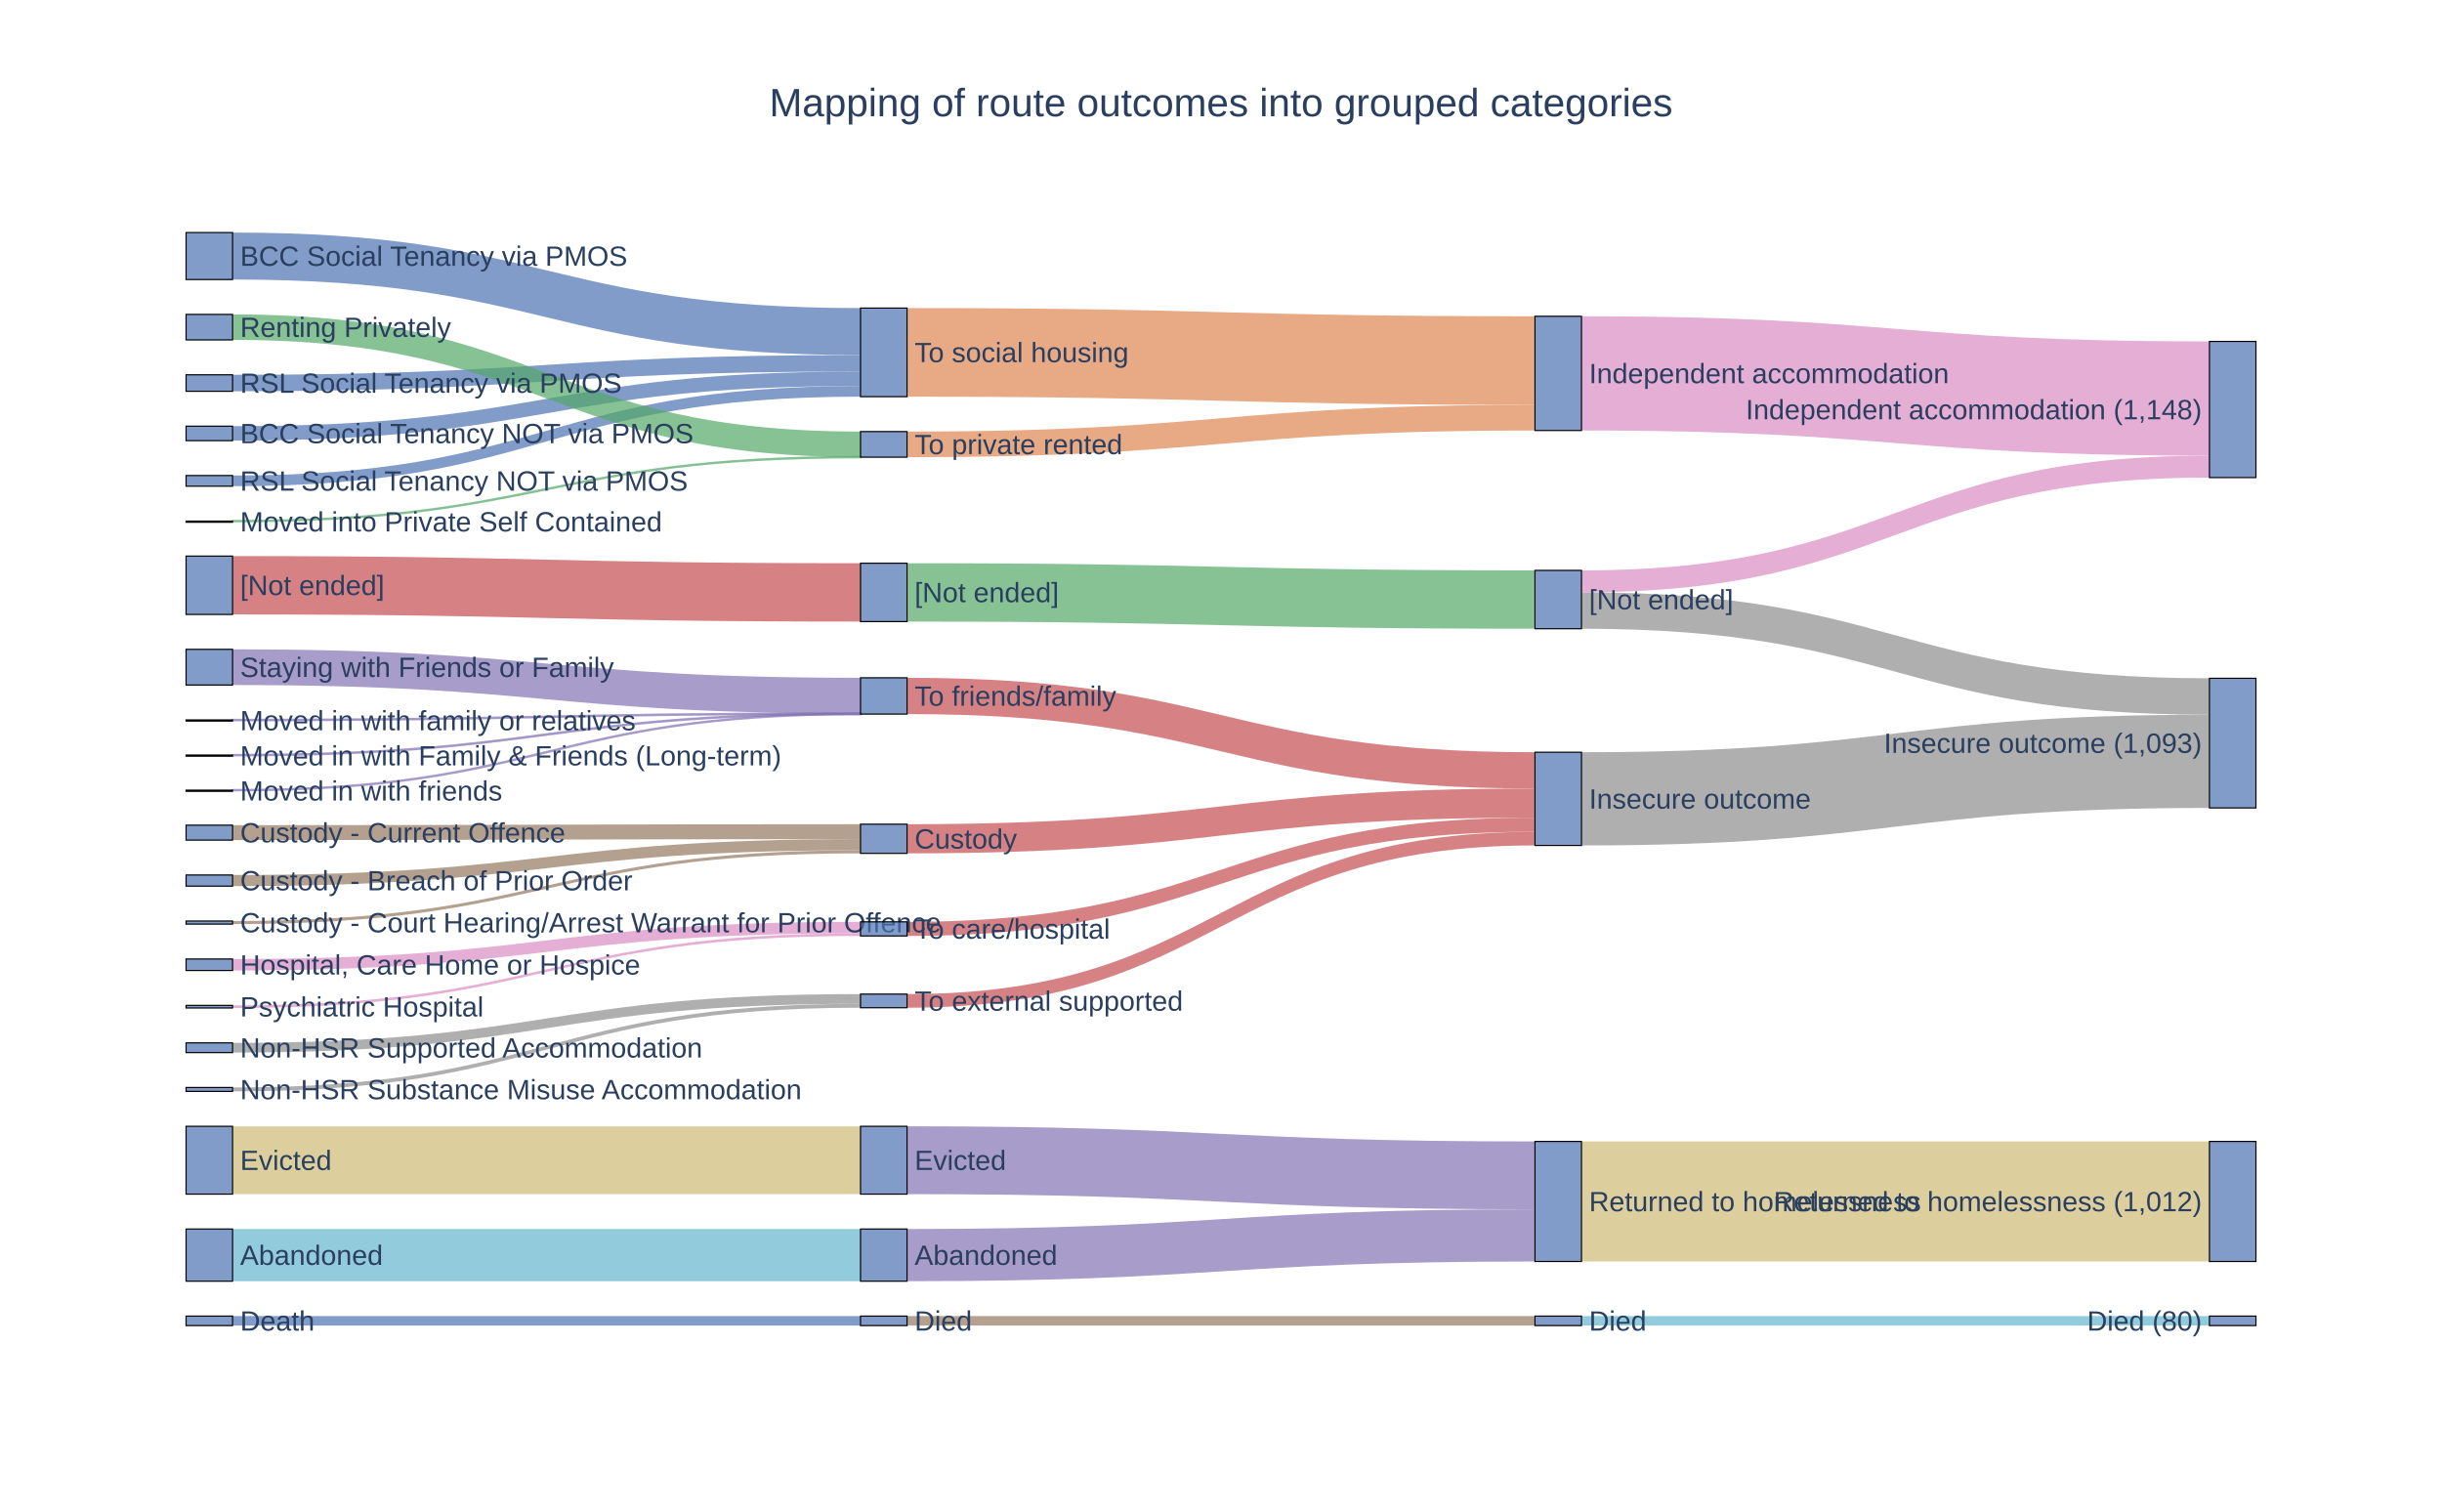
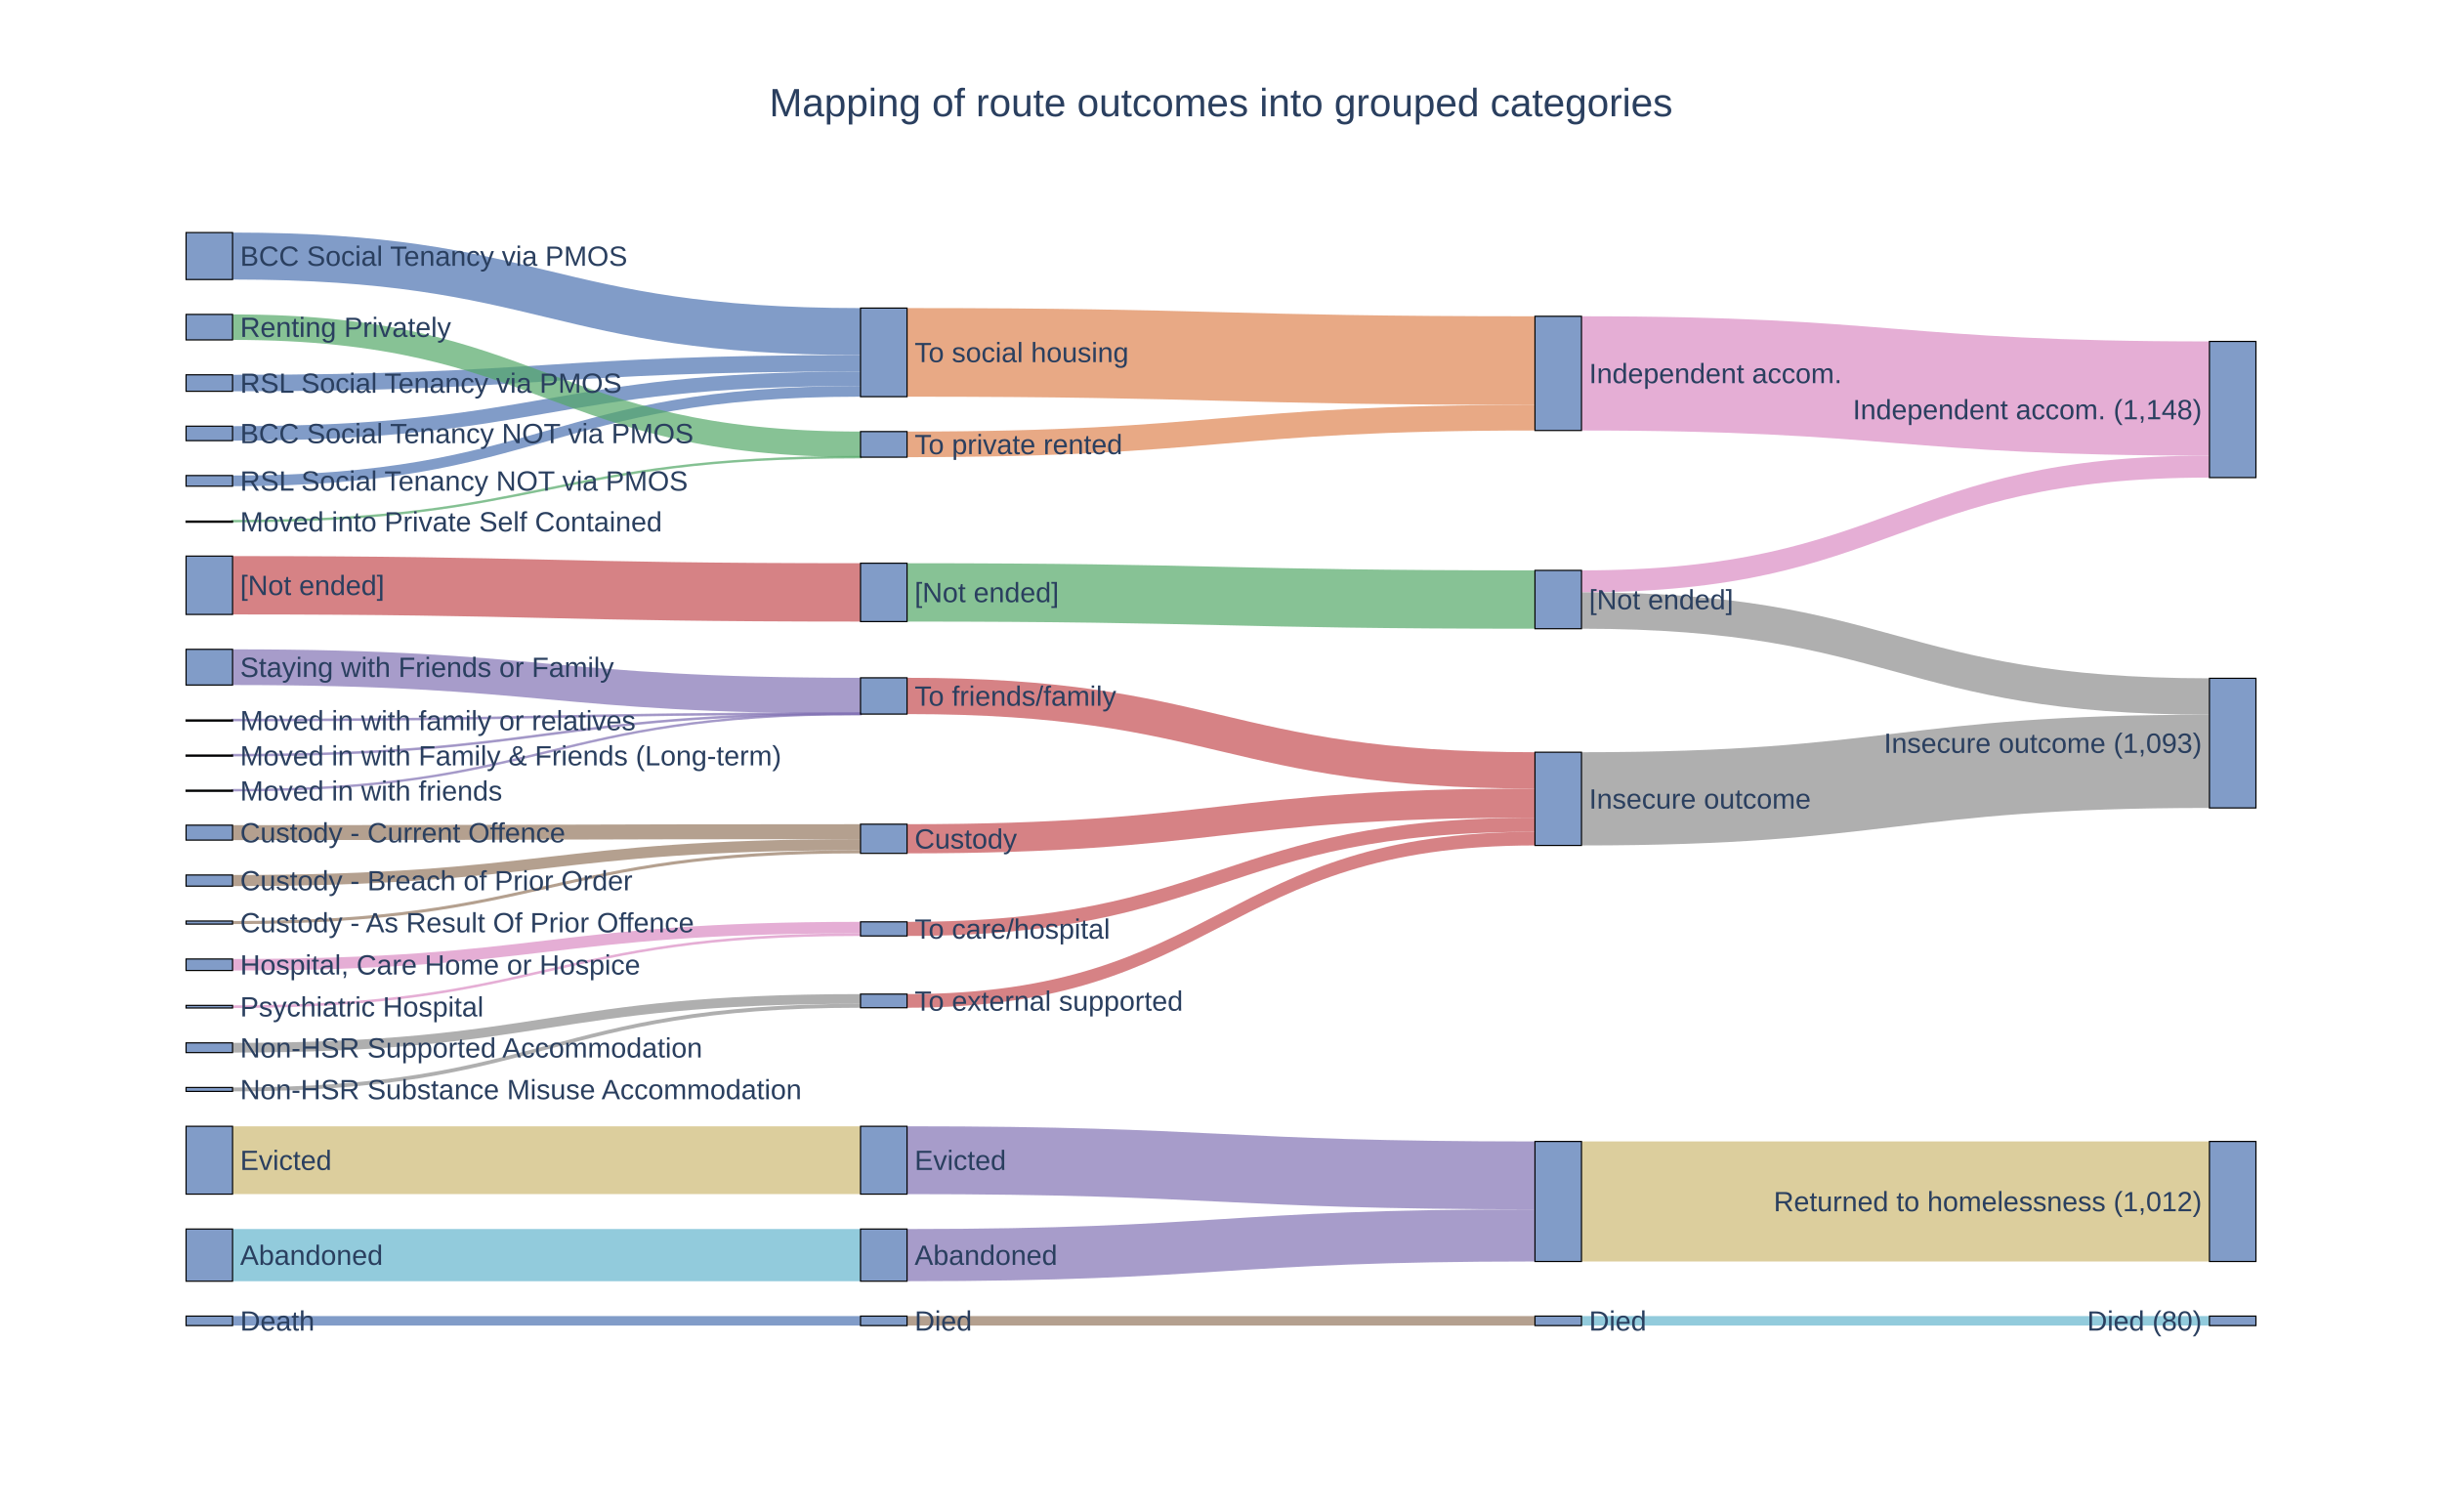
<svg xmlns="http://www.w3.org/2000/svg" class="main-svg" width="1050" height="650" style="" viewBox="0 0 1050 650">
  <rect x="0" y="0" width="1050" height="650" style="fill: rgb(255, 255, 255); fill-opacity: 1;" />
-   <defs id="defs-b7b922">
+   <defs id="defs-9589d2">
    <g class="clips" />
    <g class="gradients" />
    <g class="patterns" />
  </defs>
  <g class="bglayer" />
  <g class="layer-below">
    <g class="imagelayer" />
    <g class="shapelayer" />
  </g>
  <g class="cartesianlayer" />
  <g class="polarlayer" />
  <g class="smithlayer" />
  <g class="ternarylayer" />
  <g class="geolayer" />
  <g class="funnelarealayer" />
  <g class="pielayer" />
  <g class="iciclelayer" />
  <g class="treemaplayer" />
  <g class="sunburstlayer" />
  <g class="glimages" />
  <g class="sankey" transform="translate(80,100)matrix(1 0 0 1 0 0)" style="box-sizing: content-box; position: absolute; left: 0px; shape-rendering: geometricprecision; pointer-events: none;">
    <g class="sankey-links" style="fill: none;">
      <path class="sankey-link" d="M20,4.263256414560601e-14C155,4.263256414560601e-14 155,32.47 290,32.47L290,52.668C155,52.668 155,20.198 20,20.198Z" style="stroke: rgb(68, 68, 68); stroke-opacity: 1; fill: rgb(76, 114, 177); fill-opacity: 0.7; stroke-width: 0; opacity: 1;" />
      <path class="sankey-link" d="M20,61.164C155,61.164 155,52.668 290,52.668L290,59.758C155,59.758 155,68.254 20,68.254Z" style="stroke: rgb(68, 68, 68); stroke-opacity: 1; fill: rgb(76, 114, 177); fill-opacity: 0.7; stroke-width: 0; opacity: 1;" />
      <path class="sankey-link" d="M20,83.254C155,83.254 155,59.758 290,59.758L290,65.981C155,65.981 155,89.476 20,89.476Z" style="stroke: rgb(68, 68, 68); stroke-opacity: 1; fill: rgb(76, 114, 177); fill-opacity: 0.7; stroke-width: 0; opacity: 1;" />
      <path class="sankey-link" d="M20,104.476C155,104.476 155,65.981 290,65.981L290,70.571C155,70.571 155,109.067 20,109.067Z" style="stroke: rgb(68, 68, 68); stroke-opacity: 1; fill: rgb(76, 114, 177); fill-opacity: 0.7; stroke-width: 0; opacity: 1;" />
      <path class="sankey-link" d="M20,35.198C155,35.198 155,85.571 290,85.571L290,96.537C155,96.537 155,46.164 20,46.164Z" style="stroke: rgb(68, 68, 68); stroke-opacity: 1; fill: rgb(85, 169, 104); fill-opacity: 0.7; stroke-width: 0; opacity: 1;" />
      <path class="sankey-link" d="M20,124.067C155,124.067 155,96.537 290,96.537L290,96.588C155,96.588 155,124.118 20,124.118Z" style="stroke: rgb(85, 169, 104); stroke-opacity: 0.7; fill: rgb(85, 169, 104); fill-opacity: 0.7; stroke-width: 1; opacity: 1;" />
      <path class="sankey-link" d="M20,139.118C155,139.118 155,142.186 290,142.186L290,167.28C155,167.28 155,164.212 20,164.212Z" style="stroke: rgb(68, 68, 68); stroke-opacity: 1; fill: rgb(197, 78, 82); fill-opacity: 0.7; stroke-width: 0; opacity: 1;" />
      <path class="sankey-link" d="M20,179.212C155,179.212 155,191.452 290,191.452L290,206.804C155,206.804 155,194.565 20,194.565Z" style="stroke: rgb(68, 68, 68); stroke-opacity: 1; fill: rgb(130, 114, 180); fill-opacity: 0.7; stroke-width: 0; opacity: 1;" />
      <path class="sankey-link" d="M20,209.565C155,209.565 155,206.804 290,206.804L290,206.906C155,206.906 155,209.667 20,209.667Z" style="stroke: rgb(130, 114, 180); stroke-opacity: 0.7; fill: rgb(130, 114, 180); fill-opacity: 0.7; stroke-width: 1; opacity: 1;" />
      <path class="sankey-link" d="M20,224.667C155,224.667 155,206.906 290,206.906L290,207.009C155,207.009 155,224.769 20,224.769Z" style="stroke: rgb(130, 114, 180); stroke-opacity: 0.7; fill: rgb(130, 114, 180); fill-opacity: 0.7; stroke-width: 1; opacity: 1;" />
      <path class="sankey-link" d="M20,239.769C155,239.769 155,207.009 290,207.009L290,207.06C155,207.06 155,239.82 20,239.82Z" style="stroke: rgb(130, 114, 180); stroke-opacity: 0.7; fill: rgb(130, 114, 180); fill-opacity: 0.7; stroke-width: 1; opacity: 1;" />
      <path class="sankey-link" d="M20,254.82C155,254.82 155,254.404 290,254.404L290,260.831C155,260.831 155,261.247 20,261.247Z" style="stroke: rgb(68, 68, 68); stroke-opacity: 1; fill: rgb(148, 120, 96); fill-opacity: 0.7; stroke-width: 0; opacity: 1;" />
      <path class="sankey-link" d="M20,276.247C155,276.247 155,260.831 290,260.831L290,265.625C155,265.625 155,281.041 20,281.041Z" style="stroke: rgb(68, 68, 68); stroke-opacity: 1; fill: rgb(148, 120, 96); fill-opacity: 0.7; stroke-width: 0; opacity: 1;" />
      <path class="sankey-link" d="M20,296.041C155,296.041 155,265.625 290,265.625L290,266.951C155,266.951 155,297.367 20,297.367Z" style="stroke: rgb(68, 68, 68); stroke-opacity: 1; fill: rgb(148, 120, 96); fill-opacity: 0.7; stroke-width: 0; opacity: 1;" />
      <path class="sankey-link" d="M20,312.367C155,312.367 155,296.393 290,296.393L290,301.341C155,301.341 155,317.315 20,317.315Z" style="stroke: rgb(68, 68, 68); stroke-opacity: 1; fill: rgb(219, 140, 196); fill-opacity: 0.7; stroke-width: 0; opacity: 1;" />
      <path class="sankey-link" d="M20,332.315C155,332.315 155,301.341 290,301.341L290,302.463C155,302.463 155,333.437 20,333.437Z" style="stroke: rgb(68, 68, 68); stroke-opacity: 1; fill: rgb(219, 140, 196); fill-opacity: 0.7; stroke-width: 0; opacity: 1;" />
      <path class="sankey-link" d="M20,348.437C155,348.437 155,327.464 290,327.464L290,331.647C155,331.647 155,352.619 20,352.619Z" style="stroke: rgb(68, 68, 68); stroke-opacity: 1; fill: rgb(141, 141, 141); fill-opacity: 0.7; stroke-width: 0; opacity: 1;" />
      <path class="sankey-link" d="M20,367.619C155,367.619 155,331.647 290,331.647L290,333.33C155,333.33 155,369.302 20,369.302Z" style="stroke: rgb(68, 68, 68); stroke-opacity: 1; fill: rgb(141, 141, 141); fill-opacity: 0.7; stroke-width: 0; opacity: 1;" />
      <path class="sankey-link" d="M20,384.302C155,384.302 155,384.302 290,384.302L290,413.477C155,413.477 155,413.477 20,413.477Z" style="stroke: rgb(68, 68, 68); stroke-opacity: 1; fill: rgb(205, 186, 116); fill-opacity: 0.7; stroke-width: 0; opacity: 1;" />
      <path class="sankey-link" d="M20,428.477C155,428.477 155,428.477 290,428.477L290,450.92C155,450.92 155,450.92 20,450.92Z" style="stroke: rgb(68, 68, 68); stroke-opacity: 1; fill: rgb(100, 182, 206); fill-opacity: 0.7; stroke-width: 0; opacity: 1;" />
      <path class="sankey-link" d="M20,465.92C155,465.92 155,465.92 290,465.92L290,470C155,470 155,470 20,470Z" style="stroke: rgb(68, 68, 68); stroke-opacity: 1; fill: rgb(76, 114, 177); fill-opacity: 0.7; stroke-width: 0; opacity: 1;" />
      <path class="sankey-link" d="M310,32.47C445,32.47 445,35.999 580,35.999L580,74.1C445,74.1 445,70.571 310,70.571Z" style="stroke: rgb(68, 68, 68); stroke-opacity: 1; fill: rgb(222, 133, 82); fill-opacity: 0.7; stroke-width: 0; opacity: 1;" />
      <path class="sankey-link" d="M310,85.571C445,85.571 445,74.1 580,74.1L580,85.117C445,85.117 445,96.588 310,96.588Z" style="stroke: rgb(68, 68, 68); stroke-opacity: 1; fill: rgb(222, 133, 82); fill-opacity: 0.7; stroke-width: 0; opacity: 1;" />
      <path class="sankey-link" d="M310,142.186C445,142.186 445,145.26 580,145.26L580,170.354C445,170.354 445,167.28 310,167.28Z" style="stroke: rgb(68, 68, 68); stroke-opacity: 1; fill: rgb(85, 169, 104); fill-opacity: 0.7; stroke-width: 0; opacity: 1;" />
      <path class="sankey-link" d="M310,191.452C445,191.452 445,223.454 580,223.454L580,239.061C445,239.061 445,207.06 310,207.06Z" style="stroke: rgb(68, 68, 68); stroke-opacity: 1; fill: rgb(197, 78, 82); fill-opacity: 0.7; stroke-width: 0; opacity: 1;" />
      <path class="sankey-link" d="M310,254.404C445,254.404 445,239.061 580,239.061L580,251.608C445,251.608 445,266.951 310,266.951Z" style="stroke: rgb(68, 68, 68); stroke-opacity: 1; fill: rgb(197, 78, 82); fill-opacity: 0.7; stroke-width: 0; opacity: 1;" />
      <path class="sankey-link" d="M310,296.393C445,296.393 445,251.608 580,251.608L580,257.678C445,257.678 445,302.463 310,302.463Z" style="stroke: rgb(68, 68, 68); stroke-opacity: 1; fill: rgb(197, 78, 82); fill-opacity: 0.7; stroke-width: 0; opacity: 1;" />
      <path class="sankey-link" d="M310,327.464C445,327.464 445,257.678 580,257.678L580,263.544C445,263.544 445,333.33 310,333.33Z" style="stroke: rgb(68, 68, 68); stroke-opacity: 1; fill: rgb(197, 78, 82); fill-opacity: 0.7; stroke-width: 0; opacity: 1;" />
      <path class="sankey-link" d="M310,384.302C445,384.302 445,390.824 580,390.824L580,419.999C445,419.999 445,413.477 310,413.477Z" style="stroke: rgb(68, 68, 68); stroke-opacity: 1; fill: rgb(130, 114, 180); fill-opacity: 0.7; stroke-width: 0; opacity: 1;" />
      <path class="sankey-link" d="M310,428.477C445,428.477 445,419.999 580,419.999L580,442.441C445,442.441 445,450.92 310,450.92Z" style="stroke: rgb(68, 68, 68); stroke-opacity: 1; fill: rgb(130, 114, 180); fill-opacity: 0.7; stroke-width: 0; opacity: 1;" />
      <path class="sankey-link" d="M310,465.92C445,465.92 445,465.92 580,465.92L580,470C445,470 445,470 310,470Z" style="stroke: rgb(68, 68, 68); stroke-opacity: 1; fill: rgb(148, 120, 96); fill-opacity: 0.7; stroke-width: 0; opacity: 1;" />
      <path class="sankey-link" d="M600,35.999C735,35.999 735,46.809 870,46.809L870,95.927C735,95.927 735,85.117 600,85.117Z" style="stroke: rgb(68, 68, 68); stroke-opacity: 1; fill: rgb(219, 140, 196); fill-opacity: 0.7; stroke-width: 0; opacity: 1;" />
      <path class="sankey-link" d="M600,145.26C735,145.26 735,95.927 870,95.927L870,105.363C735,105.363 735,154.696 600,154.696Z" style="stroke: rgb(68, 68, 68); stroke-opacity: 1; fill: rgb(219, 140, 196); fill-opacity: 0.7; stroke-width: 0; opacity: 1;" />
      <path class="sankey-link" d="M600,154.696C735,154.696 735,191.663 870,191.663L870,207.322C735,207.322 735,170.354 600,170.354Z" style="stroke: rgb(68, 68, 68); stroke-opacity: 1; fill: rgb(141, 141, 141); fill-opacity: 0.7; stroke-width: 0; opacity: 1;" />
      <path class="sankey-link" d="M600,223.454C735,223.454 735,207.322 870,207.322L870,247.412C735,247.412 735,263.544 600,263.544Z" style="stroke: rgb(68, 68, 68); stroke-opacity: 1; fill: rgb(141, 141, 141); fill-opacity: 0.7; stroke-width: 0; opacity: 1;" />
      <path class="sankey-link" d="M600,390.824C735,390.824 735,390.824 870,390.824L870,442.441C735,442.441 735,442.441 600,442.441Z" style="stroke: rgb(68, 68, 68); stroke-opacity: 1; fill: rgb(205, 186, 116); fill-opacity: 0.7; stroke-width: 0; opacity: 1;" />
      <path class="sankey-link" d="M600,465.92C735,465.92 735,465.92 870,465.92L870,470C735,470 735,470 600,470Z" style="stroke: rgb(68, 68, 68); stroke-opacity: 1; fill: rgb(100, 182, 206); fill-opacity: 0.7; stroke-width: 0; opacity: 1;" />
    </g>
    <g class="sankey-node-set" style="cursor: move;">
      <g class="sankey-node" transform="translate(0.000,0.000)" style="opacity: 1;">
        <rect class="node-rect" width="20" height="20.198" style="stroke-width: 0.5; stroke: rgb(0, 0, 0); stroke-opacity: 1; fill: rgb(76, 114, 177); fill-opacity: 0.7;" />
        <text class="node-label" data-notex="1" x="0" y="0" text-anchor="start" transform="translate(23.25,14.29901)" style="cursor: default; font-family: Arial; font-size: 12px; fill: rgb(42, 63, 95); fill-opacity: 1; text-shadow: rgb(255, 255, 255) 1px 1px 1px, rgb(255, 255, 255) -1px -1px 1px, rgb(255, 255, 255) 1px -1px 1px, rgb(255, 255, 255) -1px 1px 1px; white-space: pre;">BCC Social Tenancy via PMOS</text>
      </g>
      <g class="sankey-node" transform="translate(0.000,61.164)" style="opacity: 1;">
        <rect class="node-rect" width="20" height="7.09" style="stroke-width: 0.5; stroke: rgb(0, 0, 0); stroke-opacity: 1; fill: rgb(76, 114, 177); fill-opacity: 0.7;" />
        <text class="node-label" data-notex="1" x="0" y="0" text-anchor="start" transform="translate(23.25,7.744854)" style="cursor: default; font-family: Arial; font-size: 12px; fill: rgb(42, 63, 95); fill-opacity: 1; text-shadow: rgb(255, 255, 255) 1px 1px 1px, rgb(255, 255, 255) -1px -1px 1px, rgb(255, 255, 255) 1px -1px 1px, rgb(255, 255, 255) -1px 1px 1px; white-space: pre;">RSL Social Tenancy via PMOS</text>
      </g>
      <g class="sankey-node" transform="translate(0.000,83.254)" style="opacity: 1;">
        <rect class="node-rect" width="20" height="6.223" style="stroke-width: 0.5; stroke: rgb(0, 0, 0); stroke-opacity: 1; fill: rgb(76, 114, 177); fill-opacity: 0.7;" />
        <text class="node-label" data-notex="1" x="0" y="0" text-anchor="start" transform="translate(23.25,7.311311)" style="cursor: default; font-family: Arial; font-size: 12px; fill: rgb(42, 63, 95); fill-opacity: 1; text-shadow: rgb(255, 255, 255) 1px 1px 1px, rgb(255, 255, 255) -1px -1px 1px, rgb(255, 255, 255) 1px -1px 1px, rgb(255, 255, 255) -1px 1px 1px; white-space: pre;">BCC Social Tenancy NOT via PMOS</text>
      </g>
      <g class="sankey-node" transform="translate(0.000,104.476)" style="opacity: 1;">
        <rect class="node-rect" width="20" height="4.59" style="stroke-width: 0.5; stroke: rgb(0, 0, 0); stroke-opacity: 1; fill: rgb(76, 114, 177); fill-opacity: 0.7;" />
        <text class="node-label" data-notex="1" x="0" y="0" text-anchor="start" transform="translate(23.25,6.49523)" style="cursor: default; font-family: Arial; font-size: 12px; fill: rgb(42, 63, 95); fill-opacity: 1; text-shadow: rgb(255, 255, 255) 1px 1px 1px, rgb(255, 255, 255) -1px -1px 1px, rgb(255, 255, 255) 1px -1px 1px, rgb(255, 255, 255) -1px 1px 1px; white-space: pre;">RSL Social Tenancy NOT via PMOS</text>
      </g>
      <g class="sankey-node" transform="translate(0.000,35.198)" style="opacity: 1;">
        <rect class="node-rect" width="20" height="10.966" style="stroke-width: 0.5; stroke: rgb(0, 0, 0); stroke-opacity: 1; fill: rgb(76, 114, 177); fill-opacity: 0.7;" />
        <text class="node-label" data-notex="1" x="0" y="0" text-anchor="start" transform="translate(23.25,9.683048)" style="cursor: default; font-family: Arial; font-size: 12px; fill: rgb(42, 63, 95); fill-opacity: 1; text-shadow: rgb(255, 255, 255) 1px 1px 1px, rgb(255, 255, 255) -1px -1px 1px, rgb(255, 255, 255) 1px -1px 1px, rgb(255, 255, 255) -1px 1px 1px; white-space: pre;">Renting Privately</text>
      </g>
      <g class="sankey-node" transform="translate(0.000,124.067)" style="opacity: 1;">
        <rect class="node-rect" width="20" height="0.5" style="stroke-width: 0.5; stroke: rgb(0, 0, 0); stroke-opacity: 1; fill: rgb(76, 114, 177); fill-opacity: 0.7;" />
        <text class="node-label" data-notex="1" x="0" y="0" text-anchor="start" transform="translate(23.25,4.45)" style="cursor: default; font-family: Arial; font-size: 12px; fill: rgb(42, 63, 95); fill-opacity: 1; text-shadow: rgb(255, 255, 255) 1px 1px 1px, rgb(255, 255, 255) -1px -1px 1px, rgb(255, 255, 255) 1px -1px 1px, rgb(255, 255, 255) -1px 1px 1px; white-space: pre;">Moved into Private Self Contained</text>
      </g>
      <g class="sankey-node" transform="translate(0.000,139.118)" style="opacity: 1;">
        <rect class="node-rect" width="20" height="25.095" style="stroke-width: 0.5; stroke: rgb(0, 0, 0); stroke-opacity: 1; fill: rgb(76, 114, 177); fill-opacity: 0.7;" />
        <text class="node-label" data-notex="1" x="0" y="0" text-anchor="start" transform="translate(23.25,16.74725)" style="cursor: default; font-family: Arial; font-size: 12px; fill: rgb(42, 63, 95); fill-opacity: 1; text-shadow: rgb(255, 255, 255) 1px 1px 1px, rgb(255, 255, 255) -1px -1px 1px, rgb(255, 255, 255) 1px -1px 1px, rgb(255, 255, 255) -1px 1px 1px; white-space: pre;">[Not ended]</text>
      </g>
      <g class="sankey-node" transform="translate(0.000,179.212)" style="opacity: 1;">
        <rect class="node-rect" width="20" height="15.353" style="stroke-width: 0.5; stroke: rgb(0, 0, 0); stroke-opacity: 1; fill: rgb(76, 114, 177); fill-opacity: 0.7;" />
        <text class="node-label" data-notex="1" x="0" y="0" text-anchor="start" transform="translate(23.25,11.87627)" style="cursor: default; font-family: Arial; font-size: 12px; fill: rgb(42, 63, 95); fill-opacity: 1; text-shadow: rgb(255, 255, 255) 1px 1px 1px, rgb(255, 255, 255) -1px -1px 1px, rgb(255, 255, 255) 1px -1px 1px, rgb(255, 255, 255) -1px 1px 1px; white-space: pre;">Staying with Friends or Family</text>
      </g>
      <g class="sankey-node" transform="translate(0.000,209.565)" style="opacity: 1;">
        <rect class="node-rect" width="20" height="0.5" style="stroke-width: 0.5; stroke: rgb(0, 0, 0); stroke-opacity: 1; fill: rgb(76, 114, 177); fill-opacity: 0.7;" />
        <text class="node-label" data-notex="1" x="0" y="0" text-anchor="start" transform="translate(23.25,4.45)" style="cursor: default; font-family: Arial; font-size: 12px; fill: rgb(42, 63, 95); fill-opacity: 1; text-shadow: rgb(255, 255, 255) 1px 1px 1px, rgb(255, 255, 255) -1px -1px 1px, rgb(255, 255, 255) 1px -1px 1px, rgb(255, 255, 255) -1px 1px 1px; white-space: pre;">Moved in with family or relatives</text>
      </g>
      <g class="sankey-node" transform="translate(0.000,224.667)" style="opacity: 1;">
        <rect class="node-rect" width="20" height="0.5" style="stroke-width: 0.5; stroke: rgb(0, 0, 0); stroke-opacity: 1; fill: rgb(76, 114, 177); fill-opacity: 0.7;" />
        <text class="node-label" data-notex="1" x="0" y="0" text-anchor="start" transform="translate(23.25,4.45)" style="cursor: default; font-family: Arial; font-size: 12px; fill: rgb(42, 63, 95); fill-opacity: 1; text-shadow: rgb(255, 255, 255) 1px 1px 1px, rgb(255, 255, 255) -1px -1px 1px, rgb(255, 255, 255) 1px -1px 1px, rgb(255, 255, 255) -1px 1px 1px; white-space: pre;">Moved in with Family &amp; Friends (Long-term)</text>
      </g>
      <g class="sankey-node" transform="translate(0.000,239.769)" style="opacity: 1;">
        <rect class="node-rect" width="20" height="0.5" style="stroke-width: 0.5; stroke: rgb(0, 0, 0); stroke-opacity: 1; fill: rgb(76, 114, 177); fill-opacity: 0.7;" />
        <text class="node-label" data-notex="1" x="0" y="0" text-anchor="start" transform="translate(23.25,4.45)" style="cursor: default; font-family: Arial; font-size: 12px; fill: rgb(42, 63, 95); fill-opacity: 1; text-shadow: rgb(255, 255, 255) 1px 1px 1px, rgb(255, 255, 255) -1px -1px 1px, rgb(255, 255, 255) 1px -1px 1px, rgb(255, 255, 255) -1px 1px 1px; white-space: pre;">Moved in with friends</text>
      </g>
      <g class="sankey-node" transform="translate(0.000,254.820)" style="opacity: 1;">
        <rect class="node-rect" width="20" height="6.427" style="stroke-width: 0.5; stroke: rgb(0, 0, 0); stroke-opacity: 1; fill: rgb(76, 114, 177); fill-opacity: 0.7;" />
        <text class="node-label" data-notex="1" x="0" y="0" text-anchor="start" transform="translate(23.25,7.413321)" style="cursor: default; font-family: Arial; font-size: 12px; fill: rgb(42, 63, 95); fill-opacity: 1; text-shadow: rgb(255, 255, 255) 1px 1px 1px, rgb(255, 255, 255) -1px -1px 1px, rgb(255, 255, 255) 1px -1px 1px, rgb(255, 255, 255) -1px 1px 1px; white-space: pre;">Custody - Current Offence</text>
      </g>
      <g class="sankey-node" transform="translate(0.000,276.247)" style="opacity: 1;">
        <rect class="node-rect" width="20" height="4.794" style="stroke-width: 0.5; stroke: rgb(0, 0, 0); stroke-opacity: 1; fill: rgb(76, 114, 177); fill-opacity: 0.7;" />
        <text class="node-label" data-notex="1" x="0" y="0" text-anchor="start" transform="translate(23.25,6.59724)" style="cursor: default; font-family: Arial; font-size: 12px; fill: rgb(42, 63, 95); fill-opacity: 1; text-shadow: rgb(255, 255, 255) 1px 1px 1px, rgb(255, 255, 255) -1px -1px 1px, rgb(255, 255, 255) 1px -1px 1px, rgb(255, 255, 255) -1px 1px 1px; white-space: pre;">Custody - Breach of Prior Order</text>
      </g>
      <g class="sankey-node" transform="translate(0.000,296.041)" style="opacity: 1;">
        <rect class="node-rect" width="20" height="1.326" style="stroke-width: 0.5; stroke: rgb(0, 0, 0); stroke-opacity: 1; fill: rgb(76, 114, 177); fill-opacity: 0.7;" />
-         <text class="node-label" data-notex="1" x="0" y="0" text-anchor="start" transform="translate(23.25,4.863066)" style="cursor: default; font-family: Arial; font-size: 12px; fill: rgb(42, 63, 95); fill-opacity: 1; text-shadow: rgb(255, 255, 255) 1px 1px 1px, rgb(255, 255, 255) -1px -1px 1px, rgb(255, 255, 255) 1px -1px 1px, rgb(255, 255, 255) -1px 1px 1px; white-space: pre;">Custody - Court Hearing/Arrest Warrant for Prior Offence</text>
+         <text class="node-label" data-notex="1" x="0" y="0" text-anchor="start" transform="translate(23.25,4.863066)" style="cursor: default; font-family: Arial; font-size: 12px; fill: rgb(42, 63, 95); fill-opacity: 1; text-shadow: rgb(255, 255, 255) 1px 1px 1px, rgb(255, 255, 255) -1px -1px 1px, rgb(255, 255, 255) 1px -1px 1px, rgb(255, 255, 255) -1px 1px 1px; white-space: pre;">Custody - As Result Of Prior Offence</text>
      </g>
      <g class="sankey-node" transform="translate(0.000,312.367)" style="opacity: 1;">
        <rect class="node-rect" width="20" height="4.947" style="stroke-width: 0.5; stroke: rgb(0, 0, 0); stroke-opacity: 1; fill: rgb(76, 114, 177); fill-opacity: 0.7;" />
        <text class="node-label" data-notex="1" x="0" y="0" text-anchor="start" transform="translate(23.25,6.673747)" style="cursor: default; font-family: Arial; font-size: 12px; fill: rgb(42, 63, 95); fill-opacity: 1; text-shadow: rgb(255, 255, 255) 1px 1px 1px, rgb(255, 255, 255) -1px -1px 1px, rgb(255, 255, 255) 1px -1px 1px, rgb(255, 255, 255) -1px 1px 1px; white-space: pre;">Hospital, Care Home or Hospice</text>
      </g>
      <g class="sankey-node" transform="translate(0.000,332.315)" style="opacity: 1;">
        <rect class="node-rect" width="20" height="1.122" style="stroke-width: 0.5; stroke: rgb(0, 0, 0); stroke-opacity: 1; fill: rgb(76, 114, 177); fill-opacity: 0.7;" />
        <text class="node-label" data-notex="1" x="0" y="0" text-anchor="start" transform="translate(23.25,4.761056)" style="cursor: default; font-family: Arial; font-size: 12px; fill: rgb(42, 63, 95); fill-opacity: 1; text-shadow: rgb(255, 255, 255) 1px 1px 1px, rgb(255, 255, 255) -1px -1px 1px, rgb(255, 255, 255) 1px -1px 1px, rgb(255, 255, 255) -1px 1px 1px; white-space: pre;">Psychiatric Hospital</text>
      </g>
      <g class="sankey-node" transform="translate(0.000,348.437)" style="opacity: 1;">
        <rect class="node-rect" width="20" height="4.182" style="stroke-width: 0.5; stroke: rgb(0, 0, 0); stroke-opacity: 1; fill: rgb(76, 114, 177); fill-opacity: 0.7;" />
        <text class="node-label" data-notex="1" x="0" y="0" text-anchor="start" transform="translate(23.25,6.291209)" style="cursor: default; font-family: Arial; font-size: 12px; fill: rgb(42, 63, 95); fill-opacity: 1; text-shadow: rgb(255, 255, 255) 1px 1px 1px, rgb(255, 255, 255) -1px -1px 1px, rgb(255, 255, 255) 1px -1px 1px, rgb(255, 255, 255) -1px 1px 1px; white-space: pre;">Non-HSR Supported Accommodation</text>
      </g>
      <g class="sankey-node" transform="translate(0.000,367.619)" style="opacity: 1;">
        <rect class="node-rect" width="20" height="1.683" style="stroke-width: 0.5; stroke: rgb(0, 0, 0); stroke-opacity: 1; fill: rgb(76, 114, 177); fill-opacity: 0.7;" />
        <text class="node-label" data-notex="1" x="0" y="0" text-anchor="start" transform="translate(23.25,5.041584)" style="cursor: default; font-family: Arial; font-size: 12px; fill: rgb(42, 63, 95); fill-opacity: 1; text-shadow: rgb(255, 255, 255) 1px 1px 1px, rgb(255, 255, 255) -1px -1px 1px, rgb(255, 255, 255) 1px -1px 1px, rgb(255, 255, 255) -1px 1px 1px; white-space: pre;">Non-HSR Substance Misuse Accommodation</text>
      </g>
      <g class="sankey-node" transform="translate(0.000,384.302)" style="opacity: 1;">
        <rect class="node-rect" width="20" height="29.175" style="stroke-width: 0.5; stroke: rgb(0, 0, 0); stroke-opacity: 1; fill: rgb(76, 114, 177); fill-opacity: 0.7;" />
        <text class="node-label" data-notex="1" x="0" y="0" text-anchor="start" transform="translate(23.25,18.78746)" style="cursor: default; font-family: Arial; font-size: 12px; fill: rgb(42, 63, 95); fill-opacity: 1; text-shadow: rgb(255, 255, 255) 1px 1px 1px, rgb(255, 255, 255) -1px -1px 1px, rgb(255, 255, 255) 1px -1px 1px, rgb(255, 255, 255) -1px 1px 1px; white-space: pre;">Evicted</text>
      </g>
      <g class="sankey-node" transform="translate(0.000,428.477)" style="opacity: 1;">
        <rect class="node-rect" width="20" height="22.442" style="stroke-width: 0.5; stroke: rgb(0, 0, 0); stroke-opacity: 1; fill: rgb(76, 114, 177); fill-opacity: 0.7;" />
        <text class="node-label" data-notex="1" x="0" y="0" text-anchor="start" transform="translate(23.25,15.42112)" style="cursor: default; font-family: Arial; font-size: 12px; fill: rgb(42, 63, 95); fill-opacity: 1; text-shadow: rgb(255, 255, 255) 1px 1px 1px, rgb(255, 255, 255) -1px -1px 1px, rgb(255, 255, 255) 1px -1px 1px, rgb(255, 255, 255) -1px 1px 1px; white-space: pre;">Abandoned</text>
      </g>
      <g class="sankey-node" transform="translate(0.000,465.920)" style="opacity: 1;">
        <rect class="node-rect" width="20" height="4.08" style="stroke-width: 0.5; stroke: rgb(0, 0, 0); stroke-opacity: 1; fill: rgb(76, 114, 177); fill-opacity: 0.7;" />
        <text class="node-label" data-notex="1" x="0" y="0" text-anchor="start" transform="translate(23.25,6.240204)" style="cursor: default; font-family: Arial; font-size: 12px; fill: rgb(42, 63, 95); fill-opacity: 1; text-shadow: rgb(255, 255, 255) 1px 1px 1px, rgb(255, 255, 255) -1px -1px 1px, rgb(255, 255, 255) 1px -1px 1px, rgb(255, 255, 255) -1px 1px 1px; white-space: pre;">Death</text>
      </g>
      <g class="sankey-node" transform="translate(290.000,32.470)" style="opacity: 1;">
        <rect class="node-rect" width="20" height="38.101" style="stroke-width: 0.5; stroke: rgb(0, 0, 0); stroke-opacity: 1; fill: rgb(76, 114, 177); fill-opacity: 0.7;" />
        <text class="node-label" data-notex="1" x="0" y="0" text-anchor="start" transform="translate(23.25,23.25041)" style="cursor: default; font-family: Arial; font-size: 12px; fill: rgb(42, 63, 95); fill-opacity: 1; text-shadow: rgb(255, 255, 255) 1px 1px 1px, rgb(255, 255, 255) -1px -1px 1px, rgb(255, 255, 255) 1px -1px 1px, rgb(255, 255, 255) -1px 1px 1px; white-space: pre;">To social housing</text>
      </g>
      <g class="sankey-node" transform="translate(290.000,85.571)" style="opacity: 1;">
        <rect class="node-rect" width="20" height="11.017" style="stroke-width: 0.5; stroke: rgb(0, 0, 0); stroke-opacity: 1; fill: rgb(76, 114, 177); fill-opacity: 0.7;" />
        <text class="node-label" data-notex="1" x="0" y="0" text-anchor="start" transform="translate(23.25,9.708551)" style="cursor: default; font-family: Arial; font-size: 12px; fill: rgb(42, 63, 95); fill-opacity: 1; text-shadow: rgb(255, 255, 255) 1px 1px 1px, rgb(255, 255, 255) -1px -1px 1px, rgb(255, 255, 255) 1px -1px 1px, rgb(255, 255, 255) -1px 1px 1px; white-space: pre;">To private rented</text>
      </g>
      <g class="sankey-node" transform="translate(290.000,142.186)" style="opacity: 1;">
        <rect class="node-rect" width="20" height="25.095" style="stroke-width: 0.5; stroke: rgb(0, 0, 0); stroke-opacity: 1; fill: rgb(76, 114, 177); fill-opacity: 0.7;" />
        <text class="node-label" data-notex="1" x="0" y="0" text-anchor="start" transform="translate(23.25,16.74725)" style="cursor: default; font-family: Arial; font-size: 12px; fill: rgb(42, 63, 95); fill-opacity: 1; text-shadow: rgb(255, 255, 255) 1px 1px 1px, rgb(255, 255, 255) -1px -1px 1px, rgb(255, 255, 255) 1px -1px 1px, rgb(255, 255, 255) -1px 1px 1px; white-space: pre;">[Not ended]</text>
      </g>
      <g class="sankey-node" transform="translate(290.000,191.452)" style="opacity: 1;">
        <rect class="node-rect" width="20" height="15.608" style="stroke-width: 0.5; stroke: rgb(0, 0, 0); stroke-opacity: 1; fill: rgb(76, 114, 177); fill-opacity: 0.7;" />
        <text class="node-label" data-notex="1" x="0" y="0" text-anchor="start" transform="translate(23.25,12.00378)" style="cursor: default; font-family: Arial; font-size: 12px; fill: rgb(42, 63, 95); fill-opacity: 1; text-shadow: rgb(255, 255, 255) 1px 1px 1px, rgb(255, 255, 255) -1px -1px 1px, rgb(255, 255, 255) 1px -1px 1px, rgb(255, 255, 255) -1px 1px 1px; white-space: pre;">To friends/family</text>
      </g>
      <g class="sankey-node" transform="translate(290.000,254.404)" style="opacity: 1;">
        <rect class="node-rect" width="20" height="12.547" style="stroke-width: 0.5; stroke: rgb(0, 0, 0); stroke-opacity: 1; fill: rgb(76, 114, 177); fill-opacity: 0.7;" />
        <text class="node-label" data-notex="1" x="0" y="0" text-anchor="start" transform="translate(23.25,10.47363)" style="cursor: default; font-family: Arial; font-size: 12px; fill: rgb(42, 63, 95); fill-opacity: 1; text-shadow: rgb(255, 255, 255) 1px 1px 1px, rgb(255, 255, 255) -1px -1px 1px, rgb(255, 255, 255) 1px -1px 1px, rgb(255, 255, 255) -1px 1px 1px; white-space: pre;">Custody</text>
      </g>
      <g class="sankey-node" transform="translate(290.000,296.393)" style="opacity: 1;">
        <rect class="node-rect" width="20" height="6.07" style="stroke-width: 0.5; stroke: rgb(0, 0, 0); stroke-opacity: 1; fill: rgb(76, 114, 177); fill-opacity: 0.7;" />
        <text class="node-label" data-notex="1" x="0" y="0" text-anchor="start" transform="translate(23.25,7.234803)" style="cursor: default; font-family: Arial; font-size: 12px; fill: rgb(42, 63, 95); fill-opacity: 1; text-shadow: rgb(255, 255, 255) 1px 1px 1px, rgb(255, 255, 255) -1px -1px 1px, rgb(255, 255, 255) 1px -1px 1px, rgb(255, 255, 255) -1px 1px 1px; white-space: pre;">To care/hospital</text>
      </g>
      <g class="sankey-node" transform="translate(290.000,327.464)" style="opacity: 1;">
        <rect class="node-rect" width="20" height="5.866" style="stroke-width: 0.5; stroke: rgb(0, 0, 0); stroke-opacity: 1; fill: rgb(76, 114, 177); fill-opacity: 0.7;" />
        <text class="node-label" data-notex="1" x="0" y="0" text-anchor="start" transform="translate(23.25,7.132793)" style="cursor: default; font-family: Arial; font-size: 12px; fill: rgb(42, 63, 95); fill-opacity: 1; text-shadow: rgb(255, 255, 255) 1px 1px 1px, rgb(255, 255, 255) -1px -1px 1px, rgb(255, 255, 255) 1px -1px 1px, rgb(255, 255, 255) -1px 1px 1px; white-space: pre;">To external supported</text>
      </g>
      <g class="sankey-node" transform="translate(290.000,384.302)" style="opacity: 1;">
        <rect class="node-rect" width="20" height="29.175" style="stroke-width: 0.5; stroke: rgb(0, 0, 0); stroke-opacity: 1; fill: rgb(76, 114, 177); fill-opacity: 0.7;" />
        <text class="node-label" data-notex="1" x="0" y="0" text-anchor="start" transform="translate(23.25,18.78746)" style="cursor: default; font-family: Arial; font-size: 12px; fill: rgb(42, 63, 95); fill-opacity: 1; text-shadow: rgb(255, 255, 255) 1px 1px 1px, rgb(255, 255, 255) -1px -1px 1px, rgb(255, 255, 255) 1px -1px 1px, rgb(255, 255, 255) -1px 1px 1px; white-space: pre;">Evicted</text>
      </g>
      <g class="sankey-node" transform="translate(290.000,428.477)" style="opacity: 1;">
        <rect class="node-rect" width="20" height="22.442" style="stroke-width: 0.5; stroke: rgb(0, 0, 0); stroke-opacity: 1; fill: rgb(76, 114, 177); fill-opacity: 0.7;" />
        <text class="node-label" data-notex="1" x="0" y="0" text-anchor="start" transform="translate(23.25,15.42112)" style="cursor: default; font-family: Arial; font-size: 12px; fill: rgb(42, 63, 95); fill-opacity: 1; text-shadow: rgb(255, 255, 255) 1px 1px 1px, rgb(255, 255, 255) -1px -1px 1px, rgb(255, 255, 255) 1px -1px 1px, rgb(255, 255, 255) -1px 1px 1px; white-space: pre;">Abandoned</text>
      </g>
      <g class="sankey-node" transform="translate(290.000,465.920)" style="opacity: 1;">
        <rect class="node-rect" width="20" height="4.08" style="stroke-width: 0.5; stroke: rgb(0, 0, 0); stroke-opacity: 1; fill: rgb(76, 114, 177); fill-opacity: 0.7;" />
        <text class="node-label" data-notex="1" x="0" y="0" text-anchor="start" transform="translate(23.25,6.240204)" style="cursor: default; font-family: Arial; font-size: 12px; fill: rgb(42, 63, 95); fill-opacity: 1; text-shadow: rgb(255, 255, 255) 1px 1px 1px, rgb(255, 255, 255) -1px -1px 1px, rgb(255, 255, 255) 1px -1px 1px, rgb(255, 255, 255) -1px 1px 1px; white-space: pre;">Died</text>
      </g>
      <g class="sankey-node" transform="translate(580.000,35.999)" style="opacity: 1;">
        <rect class="node-rect" width="20" height="49.118" style="stroke-width: 0.5; stroke: rgb(0, 0, 0); stroke-opacity: 1; fill: rgb(76, 114, 177); fill-opacity: 0.7;" />
-         <text class="node-label" data-notex="1" x="0" y="0" text-anchor="start" transform="translate(23.25,28.75896)" style="cursor: default; font-family: Arial; font-size: 12px; fill: rgb(42, 63, 95); fill-opacity: 1; text-shadow: rgb(255, 255, 255) 1px 1px 1px, rgb(255, 255, 255) -1px -1px 1px, rgb(255, 255, 255) 1px -1px 1px, rgb(255, 255, 255) -1px 1px 1px; white-space: pre;">Independent accommodation</text>
+         <text class="node-label" data-notex="1" x="0" y="0" text-anchor="start" transform="translate(23.25,28.75896)" style="cursor: default; font-family: Arial; font-size: 12px; fill: rgb(42, 63, 95); fill-opacity: 1; text-shadow: rgb(255, 255, 255) 1px 1px 1px, rgb(255, 255, 255) -1px -1px 1px, rgb(255, 255, 255) 1px -1px 1px, rgb(255, 255, 255) -1px 1px 1px; white-space: pre;">Independent accom.</text>
      </g>
      <g class="sankey-node" transform="translate(580.000,145.260)" style="opacity: 1;">
        <rect class="node-rect" width="20" height="25.095" style="stroke-width: 0.5; stroke: rgb(0, 0, 0); stroke-opacity: 1; fill: rgb(76, 114, 177); fill-opacity: 0.7;" />
        <text class="node-label" data-notex="1" x="0" y="0" text-anchor="start" transform="translate(23.25,16.74725)" style="cursor: default; font-family: Arial; font-size: 12px; fill: rgb(42, 63, 95); fill-opacity: 1; text-shadow: rgb(255, 255, 255) 1px 1px 1px, rgb(255, 255, 255) -1px -1px 1px, rgb(255, 255, 255) 1px -1px 1px, rgb(255, 255, 255) -1px 1px 1px; white-space: pre;">[Not ended]</text>
      </g>
      <g class="sankey-node" transform="translate(580.000,223.454)" style="opacity: 1;">
        <rect class="node-rect" width="20" height="40.09" style="stroke-width: 0.5; stroke: rgb(0, 0, 0); stroke-opacity: 1; fill: rgb(76, 114, 177); fill-opacity: 0.7;" />
        <text class="node-label" data-notex="1" x="0" y="0" text-anchor="start" transform="translate(23.25,24.245)" style="cursor: default; font-family: Arial; font-size: 12px; fill: rgb(42, 63, 95); fill-opacity: 1; text-shadow: rgb(255, 255, 255) 1px 1px 1px, rgb(255, 255, 255) -1px -1px 1px, rgb(255, 255, 255) 1px -1px 1px, rgb(255, 255, 255) -1px 1px 1px; white-space: pre;">Insecure outcome</text>
      </g>
      <g class="sankey-node" transform="translate(580.000,390.824)" style="opacity: 1;">
        <rect class="node-rect" width="20" height="51.617" style="stroke-width: 0.5; stroke: rgb(0, 0, 0); stroke-opacity: 1; fill: rgb(76, 114, 177); fill-opacity: 0.7;" />
-         <text class="node-label" data-notex="1" x="0" y="0" text-anchor="start" transform="translate(23.25,30.00858)" style="cursor: default; font-family: Arial; font-size: 12px; fill: rgb(42, 63, 95); fill-opacity: 1; text-shadow: rgb(255, 255, 255) 1px 1px 1px, rgb(255, 255, 255) -1px -1px 1px, rgb(255, 255, 255) 1px -1px 1px, rgb(255, 255, 255) -1px 1px 1px; white-space: pre;">Returned to homelessness</text>
+         <text class="node-label" data-notex="1" x="0" y="0" text-anchor="start" transform="translate(23.25,30.00858)" style="cursor: default; font-family: Arial; font-size: 12px; fill: rgb(42, 63, 95); fill-opacity: 1; text-shadow: rgb(255, 255, 255) 1px 1px 1px, rgb(255, 255, 255) -1px -1px 1px, rgb(255, 255, 255) 1px -1px 1px, rgb(255, 255, 255) -1px 1px 1px; white-space: pre;" />
      </g>
      <g class="sankey-node" transform="translate(580.000,465.920)" style="opacity: 1;">
        <rect class="node-rect" width="20" height="4.08" style="stroke-width: 0.5; stroke: rgb(0, 0, 0); stroke-opacity: 1; fill: rgb(76, 114, 177); fill-opacity: 0.7;" />
        <text class="node-label" data-notex="1" x="0" y="0" text-anchor="start" transform="translate(23.25,6.240204)" style="cursor: default; font-family: Arial; font-size: 12px; fill: rgb(42, 63, 95); fill-opacity: 1; text-shadow: rgb(255, 255, 255) 1px 1px 1px, rgb(255, 255, 255) -1px -1px 1px, rgb(255, 255, 255) 1px -1px 1px, rgb(255, 255, 255) -1px 1px 1px; white-space: pre;">Died</text>
      </g>
      <g class="sankey-node" transform="translate(870.000,46.809)" style="opacity: 1;">
        <rect class="node-rect" width="20" height="58.554" style="stroke-width: 0.5; stroke: rgb(0, 0, 0); stroke-opacity: 1; fill: rgb(76, 114, 177); fill-opacity: 0.7;" />
-         <text class="node-label" data-notex="1" x="0" y="0" text-anchor="end" transform="translate(-3.25,33.47693)" style="cursor: default; font-family: Arial; font-size: 12px; fill: rgb(42, 63, 95); fill-opacity: 1; text-shadow: rgb(255, 255, 255) 1px 1px 1px, rgb(255, 255, 255) -1px -1px 1px, rgb(255, 255, 255) 1px -1px 1px, rgb(255, 255, 255) -1px 1px 1px; white-space: pre;">Independent accommodation (1,148)</text>
+         <text class="node-label" data-notex="1" x="0" y="0" text-anchor="end" transform="translate(-3.25,33.47693)" style="cursor: default; font-family: Arial; font-size: 12px; fill: rgb(42, 63, 95); fill-opacity: 1; text-shadow: rgb(255, 255, 255) 1px 1px 1px, rgb(255, 255, 255) -1px -1px 1px, rgb(255, 255, 255) 1px -1px 1px, rgb(255, 255, 255) -1px 1px 1px; white-space: pre;">Independent accom. (1,148)</text>
      </g>
      <g class="sankey-node" transform="translate(870.000,191.663)" style="opacity: 1;">
        <rect class="node-rect" width="20" height="55.749" style="stroke-width: 0.5; stroke: rgb(0, 0, 0); stroke-opacity: 1; fill: rgb(76, 114, 177); fill-opacity: 0.7;" />
        <text class="node-label" data-notex="1" x="0" y="0" text-anchor="end" transform="translate(-3.25,32.07429)" style="cursor: default; font-family: Arial; font-size: 12px; fill: rgb(42, 63, 95); fill-opacity: 1; text-shadow: rgb(255, 255, 255) 1px 1px 1px, rgb(255, 255, 255) -1px -1px 1px, rgb(255, 255, 255) 1px -1px 1px, rgb(255, 255, 255) -1px 1px 1px; white-space: pre;">Insecure outcome (1,093)</text>
      </g>
      <g class="sankey-node" transform="translate(870.000,390.824)" style="opacity: 1;">
        <rect class="node-rect" width="20" height="51.617" style="stroke-width: 0.5; stroke: rgb(0, 0, 0); stroke-opacity: 1; fill: rgb(76, 114, 177); fill-opacity: 0.7;" />
        <text class="node-label" data-notex="1" x="0" y="0" text-anchor="end" transform="translate(-3.25,30.00858)" style="cursor: default; font-family: Arial; font-size: 12px; fill: rgb(42, 63, 95); fill-opacity: 1; text-shadow: rgb(255, 255, 255) 1px 1px 1px, rgb(255, 255, 255) -1px -1px 1px, rgb(255, 255, 255) 1px -1px 1px, rgb(255, 255, 255) -1px 1px 1px; white-space: pre;">Returned to homelessness (1,012)</text>
      </g>
      <g class="sankey-node" transform="translate(870.000,465.920)" style="opacity: 1;">
        <rect class="node-rect" width="20" height="4.08" style="stroke-width: 0.5; stroke: rgb(0, 0, 0); stroke-opacity: 1; fill: rgb(76, 114, 177); fill-opacity: 0.7;" />
        <text class="node-label" data-notex="1" x="0" y="0" text-anchor="end" transform="translate(-3.25,6.240204)" style="cursor: default; font-family: Arial; font-size: 12px; fill: rgb(42, 63, 95); fill-opacity: 1; text-shadow: rgb(255, 255, 255) 1px 1px 1px, rgb(255, 255, 255) -1px -1px 1px, rgb(255, 255, 255) 1px -1px 1px, rgb(255, 255, 255) -1px 1px 1px; white-space: pre;">Died (80)</text>
      </g>
    </g>
  </g>
-   <defs id="topdefs-b7b922">
+   <defs id="topdefs-9589d2">
    <g class="clips" />
  </defs>
  <g class="layer-above">
    <g class="imagelayer" />
    <g class="shapelayer" />
  </g>
  <g class="infolayer">
    <g class="g-gtitle">
      <text class="gtitle" x="525" y="50" text-anchor="middle" dy="0em" style="opacity: 1; font-family: Arial; font-size: 17px; fill: rgb(42, 63, 95); fill-opacity: 1; white-space: pre;">Mapping of route outcomes into grouped categories</text>
    </g>
    <g class="first-render" />
  </g>
</svg>
